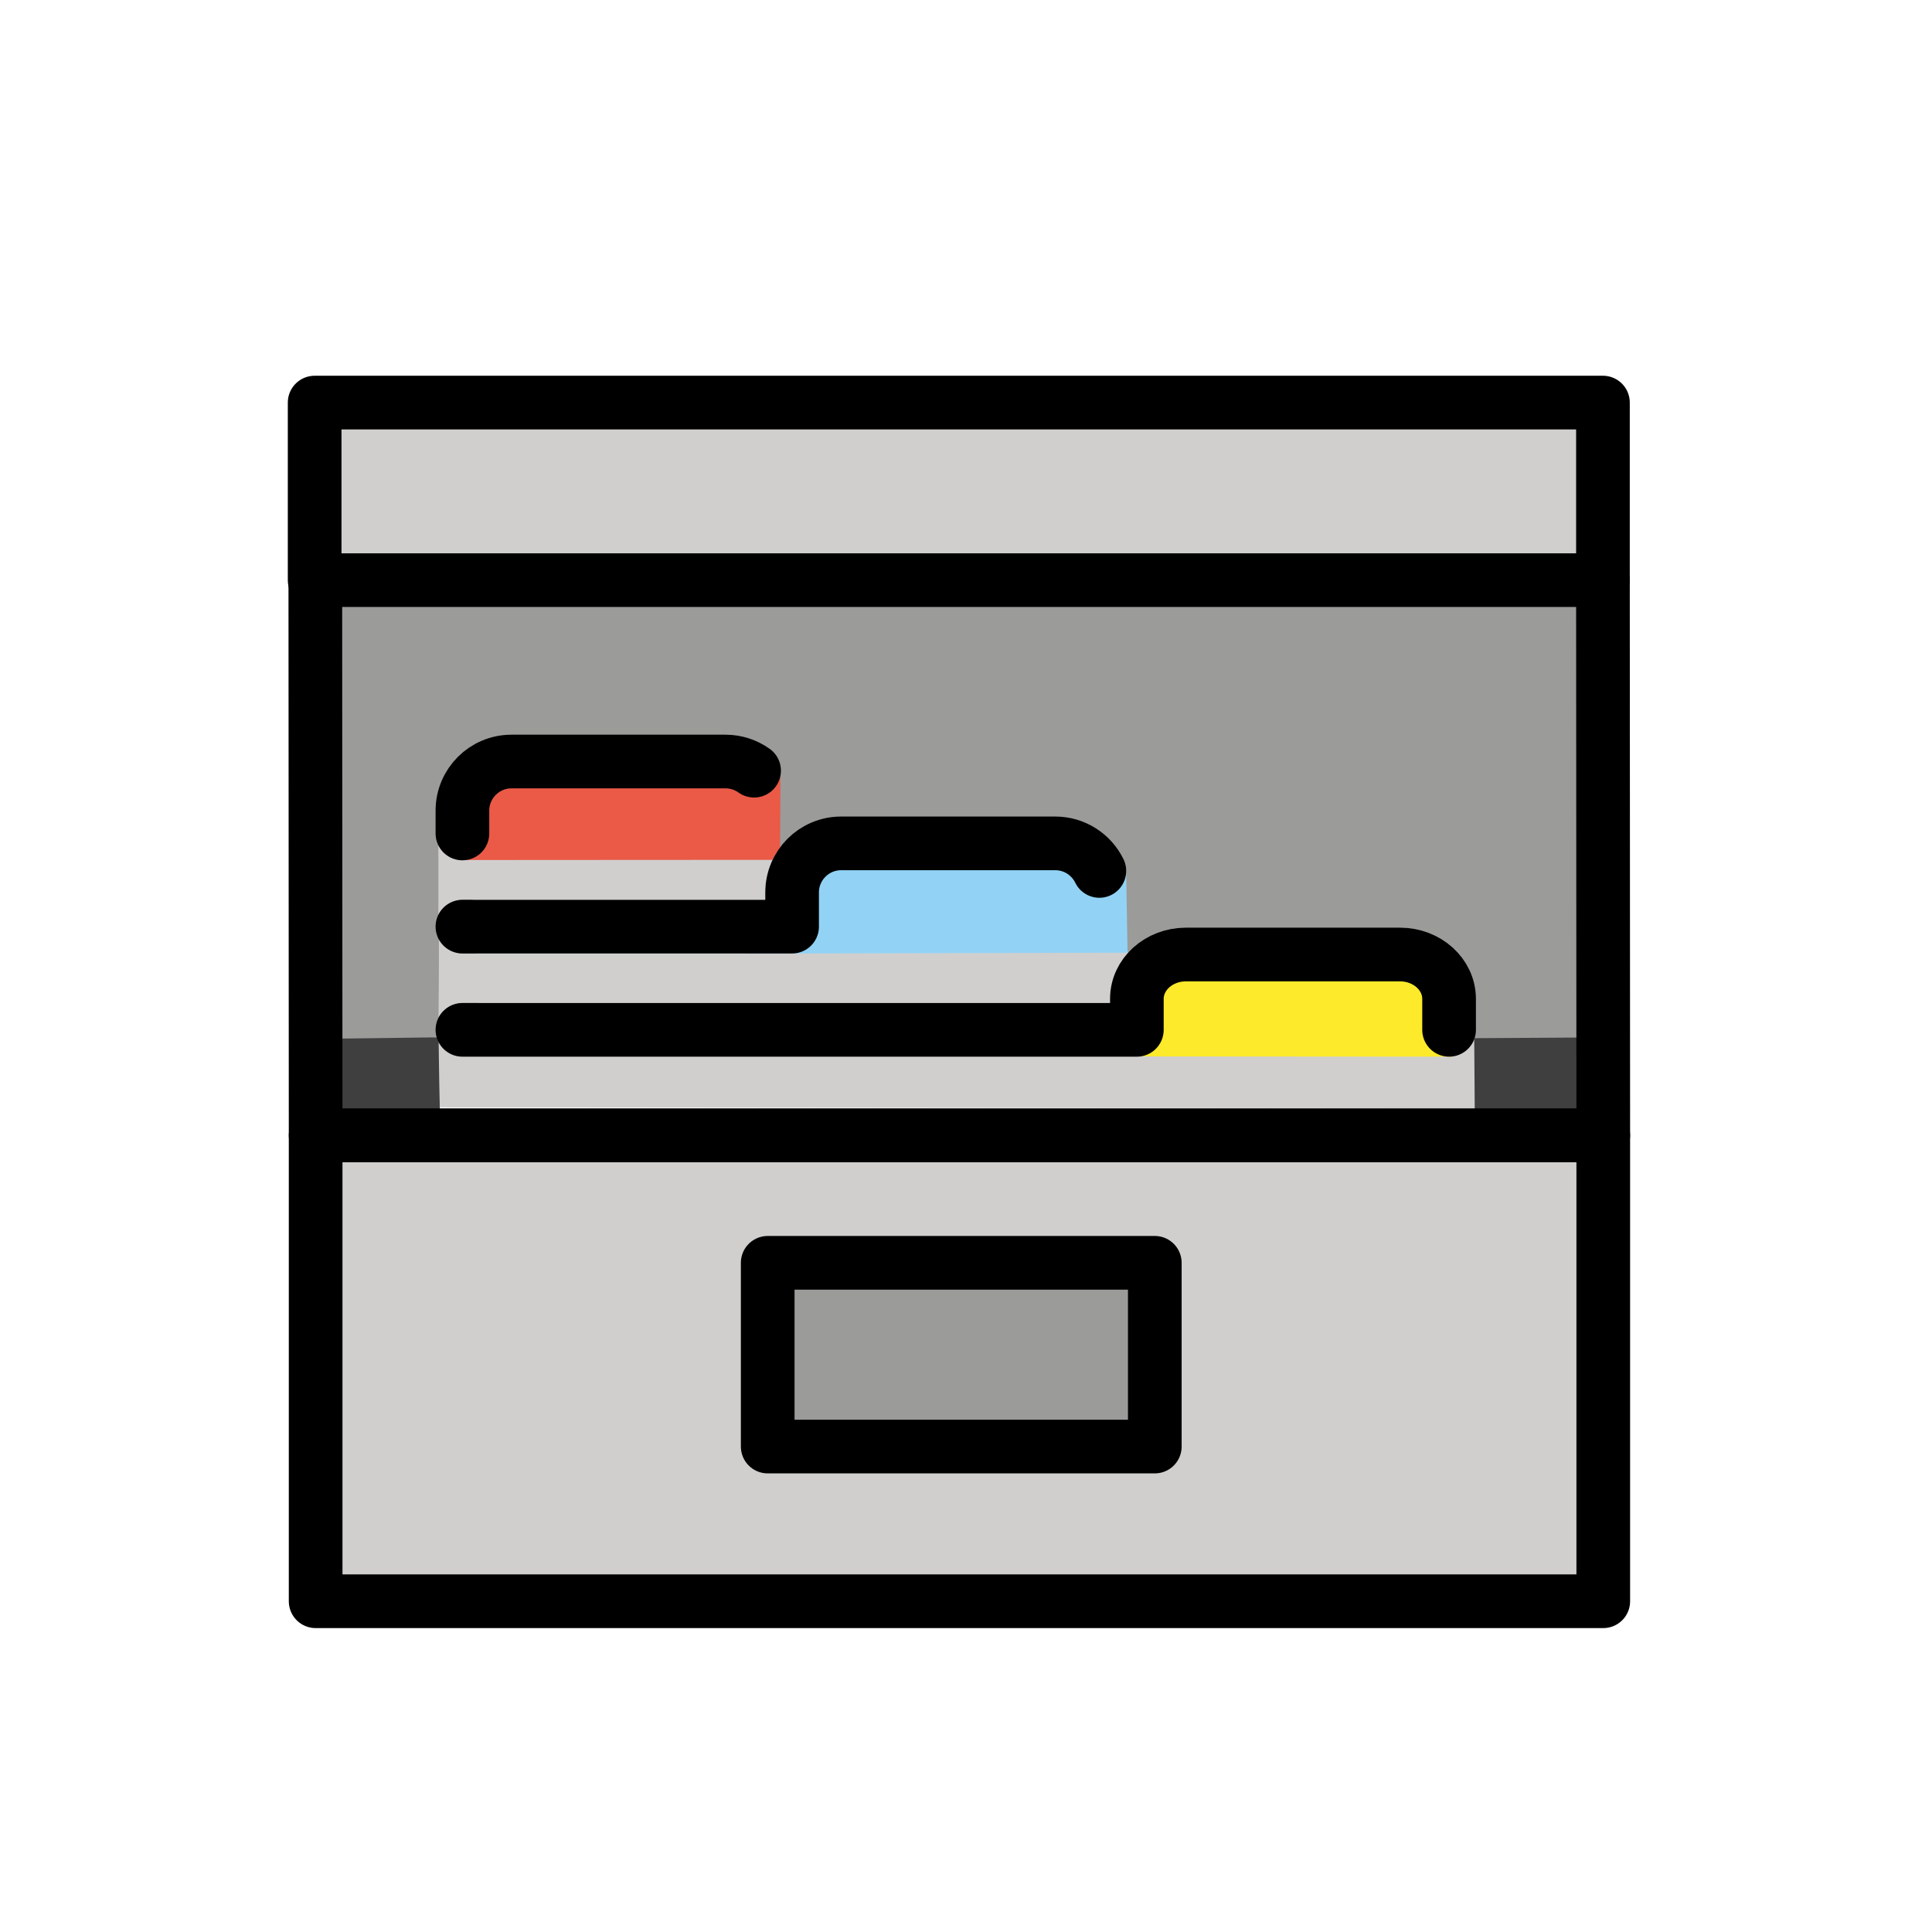
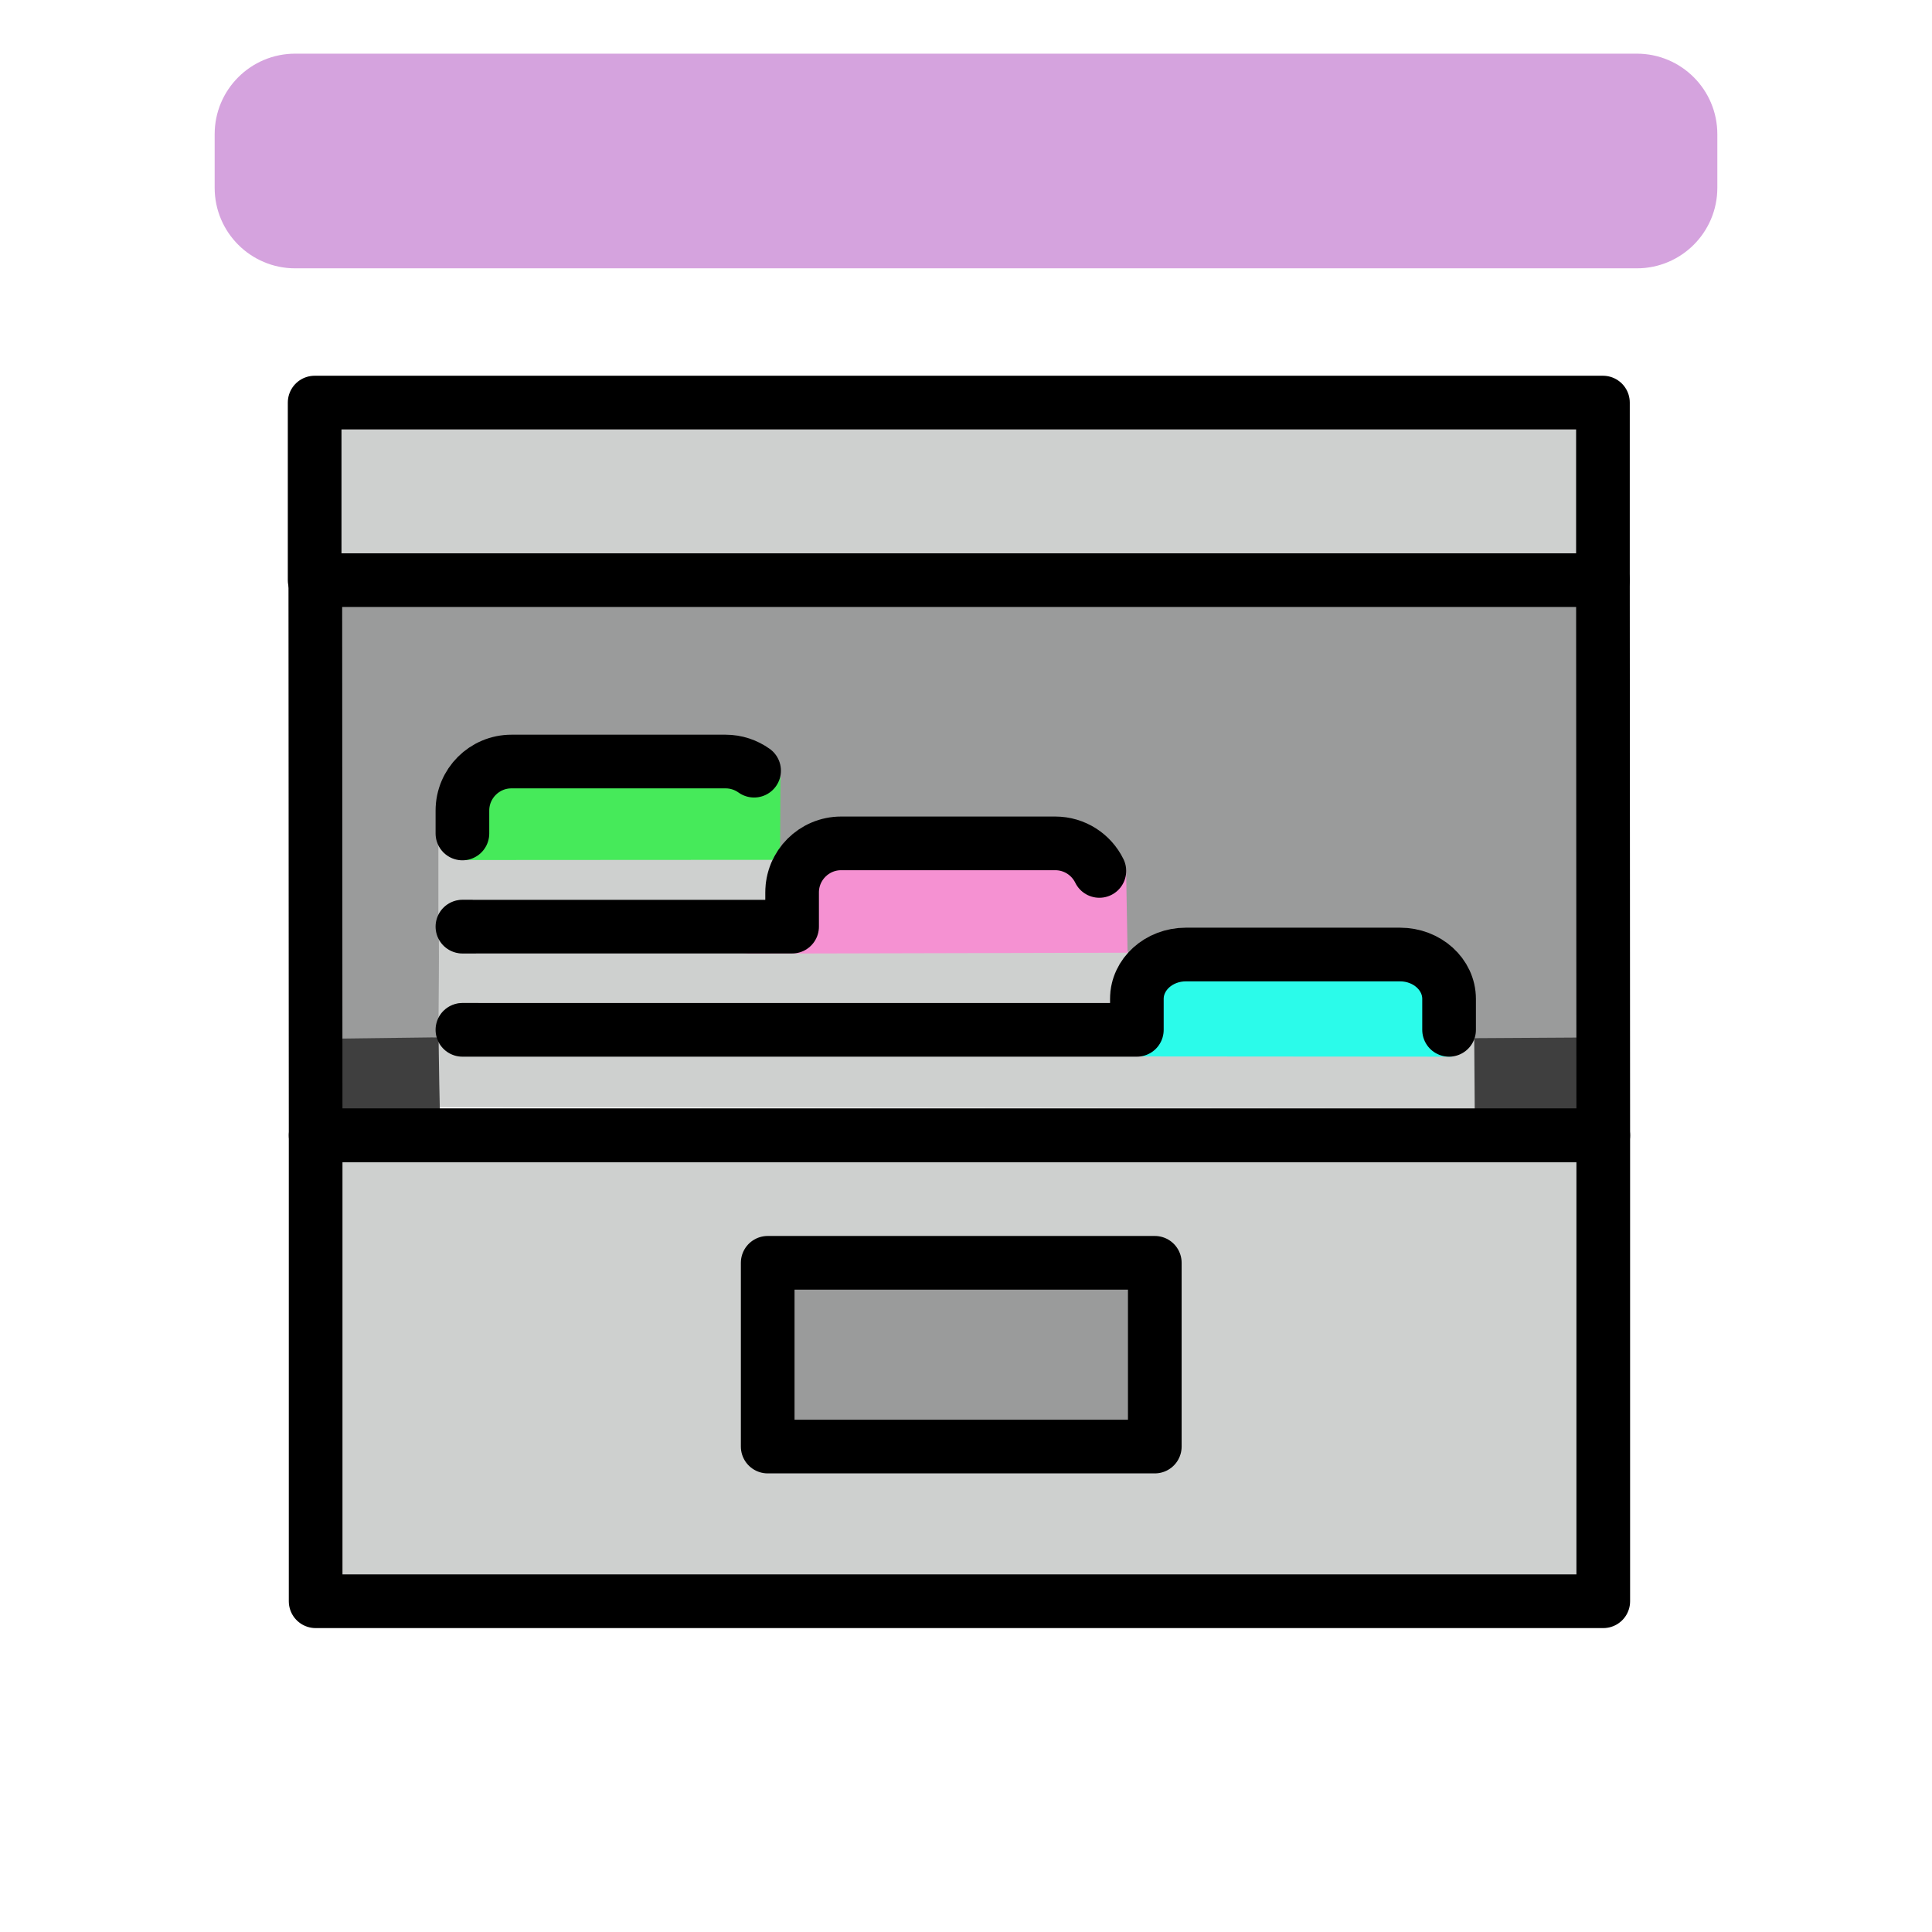
<svg xmlns="http://www.w3.org/2000/svg" id="emoji" viewBox="0 0 72 72">
  <g id="color">
-     <path fill="#d0cfce" stroke="none" d="M11.88,59.884h47.654V42.679H11.88V59.884z" />
-     <path fill="#9B9B9A" stroke="none" d="M59.681,21.834L11.937,21.738v18.511l5.201-0.23c1.239-0.843,0.42-5.67,0.486-5.803 c-0.002-0.842-0.083-4.857,0.061-5.195c0.287-0.677,9.939-0.079,9.935-0.061l1.398,4.132 c0.121-0.165,10.088-1.839,10.088-1.839c0.134,0,2.858,5.559,2.858,5.559c0.051-0.055,12.542,2.733,12.509,2.833 l1.707,0.168l3.429,0.055L59.681,21.834z" />
-     <path fill="#d0cfce" stroke="none" d="M55.759,38.822c-0.025,0.076-3.951-0.877-6.283-0.898 c-9.488-0.086-32.113,0.803-32.52,0.699c-0.417-0.107-1.81,0.3-1.884,0.152 c0.004,0.546-0.117,1.536-0.091,2.491l40.703,0.037L55.759,38.822z" />
+     <path fill="#ced0cf" stroke="none" d="M11.88,59.884h47.654V42.679H11.88V59.884z" />
+     <path fill="#9a9b9b" stroke="none" d="M59.681,21.834L11.937,21.738v18.511l5.201-0.23c1.239-0.843,0.42-5.67,0.486-5.803 c-0.002-0.842-0.083-4.857,0.061-5.195c0.287-0.677,9.939-0.079,9.935-0.061l1.398,4.132 c0.121-0.165,10.088-1.839,10.088-1.839c0.134,0,2.858,5.559,2.858,5.559c0.051-0.055,12.542,2.733,12.509,2.833 l1.707,0.168l3.429,0.055L59.681,21.834z" />
+     <path fill="#ced0cf" stroke="none" d="M55.759,38.822c-0.025,0.076-3.951-0.877-6.283-0.898 c-9.488-0.086-32.113,0.803-32.52,0.699c-0.417-0.107-1.81,0.3-1.884,0.152 c0.004,0.546-0.117,1.536-0.091,2.491l40.703,0.037L55.759,38.822z" />
    <path fill="#3f3f3f" stroke="none" d="M16.346,38.82c-0.025-0.051-0.04-0.105-0.057-0.161l-4.286,0.054l-0.091,2.978l4.497,0.486 C16.384,41.249,16.351,39.387,16.346,38.82z" />
-     <path fill="#d0cfce" stroke="none" d="M16.498,33.866c0.033-0.036,0.071-0.064,0.108-0.095c0.054-0.046,0.112-0.085,0.175-0.118 c0.036-0.018,0.069-0.036,0.108-0.051c0.107-0.041,0.221-0.069,0.343-0.069h0.112h11.174v-0.273 c0-0.448,0.114-0.866,0.3-1.242c0-0,0-0,0-0c0.012-0.023,0.025-0.046,0.037-0.068 c0.044-0.084,0.084-0.172,0.136-0.251c-0.027,0.042-0.054,0.084-0.084,0.133 c-0.005,0.013-0.014,0.026-0.016,0.039c-0,0.001-0.007,0.001-0.008,0.001 c-0.042,0.069-2.212-1.398-2.226-1.361c0,0-4.016-1.191-8.534,0.256c-0.165,0.053-1.219,1.238-1.361,1.16h-0 c-0.017-0.009-0.029-0.021-0.045-0.031c-0.14-0.086-0.253-0.201-0.336-0.344c-0.014-0.023-0.033-0.042-0.044-0.066 v2.62c0-0,0-0.001,0.001-0.001C16.379,34.018,16.434,33.938,16.498,33.866z" />
-     <path fill="#d0cfce" stroke="none" d="M16.615,37.611c0.052-0.043,0.106-0.08,0.166-0.112c0.037-0.019,0.072-0.037,0.111-0.052 c0.107-0.04,0.219-0.069,0.34-0.069h0.204h23.931v-0.152c0-0.171,0.02-0.337,0.054-0.498 c0.021-0.103,0.058-0.201,0.091-0.299c0.017-0.049,0.029-0.1,0.049-0.148c0.053-0.131,0.121-0.254,0.195-0.374 c0.005-0.009,0.01-0.018,0.015-0.027c0.082-0.13,0.175-0.25,0.279-0.364c0.002-0.003,0.008-0.013,0.008-0.013 l-1.359-1.988l-8.38,0.556l-2.808,1.466c0.114,0,0.217-0.029,0.316-0.068c-0.025,0.008-0.052,0.009-0.078,0.016 c-0.076,0.019-0.148,0.046-0.23,0.046l0,0H17.345h-0.112c-0.12,0-0.231-0.028-0.337-0.068 c-0.041-0.015-0.078-0.033-0.116-0.053c-0.054-0.029-0.104-0.064-0.152-0.102 c-0.113-0.088-0.206-0.193-0.272-0.321c-0-0-0.001-0.001-0.001-0.001 c0.009,0.79-0.007,2.107-0.012,2.954c0.041-0.083,0.093-0.16,0.154-0.229 C16.533,37.674,16.574,37.644,16.615,37.611z" />
-     <rect x="28.589" y="47.449" width="14.221" height="6.431" fill="#9B9B9A" stroke="none" />
-     <path fill="#d0cfce" stroke="none" d="M28.865,28.1c-0.012-0.015-0.022-0.03-0.035-0.045c-0.017-0.021-0.041-0.038-0.061-0.058 c0.016,0.014,0.028,0.031,0.043,0.046C28.83,28.062,28.849,28.08,28.865,28.1z" />
-     <path fill="#d0cfce" stroke="none" d="M28.926,29.303c0.074-0.103,0.119-0.217,0.149-0.333v-0.022 c-0.029,0.124-0.081,0.245-0.159,0.355c-0.161,0.224-0.397,0.362-0.649,0.404 C28.523,29.667,28.763,29.53,28.926,29.303z" />
-     <path fill="#fcea2b" stroke="none" d="M54.142,39.379c-0.47,0,0.455-2.098,0.455-2.098c0-0.355-1.141-1.713-1.591-1.713 l-8.872,0.055c-0.224,0-1.477,1.482-1.477,1.658l-0.944,1.101c0,0.452-0.253,0.593-0.664,0.717l1.558,0.271 C42.607,39.37,54.18,39.379,54.142,39.379z" />
-     <path fill="#92d3f5" stroke="none" d="M42.021,35.505l-0.055-3.131c-0.007-0.015-0.02-0.033-0.028-0.048 c0.012,0.087-1.165,0.308-1.408-0.187c-0.141-0.287-0.895-0.765-1.216-0.765l-7.858-0.135 c-0.457,0-1.689,0.714-1.689,1.171l-0.495,2.161c0,0.553-1.113,0.968-1.666,0.968L42.021,35.505z" />
+     <path fill="#ced0cf" stroke="none" d="M16.498,33.866c0.033-0.036,0.071-0.064,0.108-0.095c0.054-0.046,0.112-0.085,0.175-0.118 c0.036-0.018,0.069-0.036,0.108-0.051c0.107-0.041,0.221-0.069,0.343-0.069h0.112h11.174v-0.273 c0-0.448,0.114-0.866,0.3-1.242c0-0,0-0,0-0c0.012-0.023,0.025-0.046,0.037-0.068 c0.044-0.084,0.084-0.172,0.136-0.251c-0.027,0.042-0.054,0.084-0.084,0.133 c-0.005,0.013-0.014,0.026-0.016,0.039c-0,0.001-0.007,0.001-0.008,0.001 c-0.042,0.069-2.212-1.398-2.226-1.361c0,0-4.016-1.191-8.534,0.256c-0.165,0.053-1.219,1.238-1.361,1.16h-0 c-0.017-0.009-0.029-0.021-0.045-0.031c-0.14-0.086-0.253-0.201-0.336-0.344c-0.014-0.023-0.033-0.042-0.044-0.066 v2.62c0-0,0-0.001,0.001-0.001C16.379,34.018,16.434,33.938,16.498,33.866z" />
+     <path fill="#ced0cf" stroke="none" d="M16.615,37.611c0.052-0.043,0.106-0.08,0.166-0.112c0.037-0.019,0.072-0.037,0.111-0.052 c0.107-0.04,0.219-0.069,0.34-0.069h0.204h23.931v-0.152c0-0.171,0.02-0.337,0.054-0.498 c0.021-0.103,0.058-0.201,0.091-0.299c0.017-0.049,0.029-0.1,0.049-0.148c0.053-0.131,0.121-0.254,0.195-0.374 c0.005-0.009,0.01-0.018,0.015-0.027c0.082-0.13,0.175-0.25,0.279-0.364c0.002-0.003,0.008-0.013,0.008-0.013 l-1.359-1.988l-8.38,0.556l-2.808,1.466c0.114,0,0.217-0.029,0.316-0.068c-0.025,0.008-0.052,0.009-0.078,0.016 c-0.076,0.019-0.148,0.046-0.23,0.046l0,0H17.345h-0.112c-0.12,0-0.231-0.028-0.337-0.068 c-0.041-0.015-0.078-0.033-0.116-0.053c-0.054-0.029-0.104-0.064-0.152-0.102 c-0.113-0.088-0.206-0.193-0.272-0.321c-0-0-0.001-0.001-0.001-0.001 c0.009,0.79-0.007,2.107-0.012,2.954c0.041-0.083,0.093-0.16,0.154-0.229 C16.533,37.674,16.574,37.644,16.615,37.611z" />
+     <rect x="28.589" y="47.449" width="14.221" height="6.431" fill="#9a9b9b" stroke="none" />
+     <path fill="#ced0cf" stroke="none" d="M28.865,28.1c-0.012-0.015-0.022-0.03-0.035-0.045c-0.017-0.021-0.041-0.038-0.061-0.058 c0.016,0.014,0.028,0.031,0.043,0.046C28.83,28.062,28.849,28.08,28.865,28.1z" />
+     <path fill="#ced0cf" stroke="none" d="M28.926,29.303c0.074-0.103,0.119-0.217,0.149-0.333v-0.022 c-0.029,0.124-0.081,0.245-0.159,0.355c-0.161,0.224-0.397,0.362-0.649,0.404 C28.523,29.667,28.763,29.53,28.926,29.303z" />
+     <path fill="#2bfbea" stroke="none" d="M54.142,39.379c-0.47,0,0.455-2.098,0.455-2.098c0-0.355-1.141-1.713-1.591-1.713 l-8.872,0.055c-0.224,0-1.477,1.482-1.477,1.658l-0.944,1.101c0,0.452-0.253,0.593-0.664,0.717l1.558,0.271 C42.607,39.37,54.18,39.379,54.142,39.379z" />
+     <path fill="#f591d2" stroke="none" d="M42.021,35.505l-0.055-3.131c-0.007-0.015-0.02-0.033-0.028-0.048 c0.012,0.087-1.165,0.308-1.408-0.187c-0.141-0.287-0.895-0.765-1.216-0.765l-7.858-0.135 c-0.457,0-1.689,0.714-1.689,1.171l-0.495,2.161c0,0.553-1.113,0.968-1.666,0.968L42.021,35.505z" />
    <polygon fill="#3f3f3f" stroke="none" points="59.411,38.663 54.94,38.69 54.963,41.93 59.365,41.849" />
-     <rect x="11.742" y="15.113" width="47.916" height="6.522" fill="#d0cfce" stroke="none" />
-     <path fill="#d0cfce" stroke="none" d="M17.626,31.979c0.02-0.009,0.035-0.026,0.054-0.036 C17.661,31.953,17.647,31.97,17.626,31.979z" />
-     <path fill="#d0cfce" stroke="none" d="M19.072,29.38h7.969c-0,0-0.001-0-0.001-0h-7.978 c-0.196,0-0.369,0.079-0.512,0.193C18.695,29.458,18.873,29.38,19.072,29.38z" />
-     <path fill="#d0cfce" stroke="none" d="M18.479,29.621c-0.021,0.021-0.033,0.051-0.052,0.074 C18.446,29.672,18.457,29.642,18.479,29.621z" />
-     <path fill="#ea5a47" stroke="none" d="M29.072,31.576l0.014-2.629c-0.029,0.124-0.947-0.372-1.398-0.693 c-0.141-0.101-8.566-0.037-8.566-0.037c-0.457,0-2.076,2.057-2.076,2.057s0.609,1.777,0.056,1.777 c-0.434,0,11.688-0.007,11.688-0.007C28.832,31.934,29.072,31.576,29.072,31.576z" />
+     <rect x="11.742" y="15.113" width="47.916" height="6.522" fill="#ced0cf" stroke="none" />
+     <path fill="#ced0cf" stroke="none" d="M17.626,31.979c0.02-0.009,0.035-0.026,0.054-0.036 C17.661,31.953,17.647,31.97,17.626,31.979z" />
+     <path fill="#ced0cf" stroke="none" d="M19.072,29.38h7.969c-0,0-0.001-0-0.001-0h-7.978 c-0.196,0-0.369,0.079-0.512,0.193C18.695,29.458,18.873,29.38,19.072,29.38z" />
+     <path fill="#ced0cf" stroke="none" d="M18.479,29.621c-0.021,0.021-0.033,0.051-0.052,0.074 C18.446,29.672,18.457,29.642,18.479,29.621z" />
+     <path fill="#46ea5a" stroke="none" d="M29.072,31.576l0.014-2.629c-0.029,0.124-0.947-0.372-1.398-0.693 c-0.141-0.101-8.566-0.037-8.566-0.037c-0.457,0-2.076,2.057-2.076,2.057s0.609,1.777,0.056,1.777 c-0.434,0,11.688-0.007,11.688-0.007C28.832,31.934,29.072,31.576,29.072,31.576z" />
  </g>
  <g id="hair" />
  <g id="skin" />
  <g id="skin-shadow" />
  <g id="line">
    <polyline fill="none" stroke="#000000" stroke-linecap="round" stroke-linejoin="round" stroke-miterlimit="10" stroke-width="2" points="11.751,21.619 11.763,42.312 59.749,42.312 59.737,21.619" />
    <rect x="11.726" y="15.003" width="48.011" height="6.617" fill="none" stroke="#000000" stroke-linecap="round" stroke-linejoin="round" stroke-miterlimit="10" stroke-width="2" />
    <rect x="11.763" y="42.312" width="47.986" height="17.362" fill="none" stroke="#000000" stroke-linecap="round" stroke-linejoin="round" stroke-miterlimit="10" stroke-width="2" />
    <rect x="28.61" y="47.061" width="14.426" height="6.848" fill="none" stroke="#000000" stroke-linecap="round" stroke-linejoin="round" stroke-miterlimit="10" stroke-width="2" />
    <path fill="none" stroke="#000000" stroke-linecap="round" stroke-linejoin="round" stroke-miterlimit="10" stroke-width="2" d="M28.103,28.721c-0.3-0.214-0.667-0.341-1.063-0.341h-7.978c-1.01,0-1.829,0.819-1.829,1.829v0.852" />
    <path fill="none" stroke="#000000" stroke-linecap="round" stroke-linejoin="round" stroke-miterlimit="10" stroke-width="2" d="M40.97,32.457c-0.297-0.608-0.922-1.027-1.644-1.027h-7.978c-1.01,0-1.829,0.819-1.829,1.829v1.274H17.233" />
    <path fill="none" stroke="#000000" stroke-linecap="round" stroke-linejoin="round" stroke-miterlimit="10" stroke-width="2" d="M54.003,38.379v-1.152c0-0.914-0.819-1.655-1.829-1.655h-7.978c-1.01,0-1.829,0.741-1.829,1.655v1.152H17.233" />
  </g>
+   <rect x="8" y="2" width="56" height="8" rx="3" fill="#CE93D8" opacity="0.85" />
</svg>
